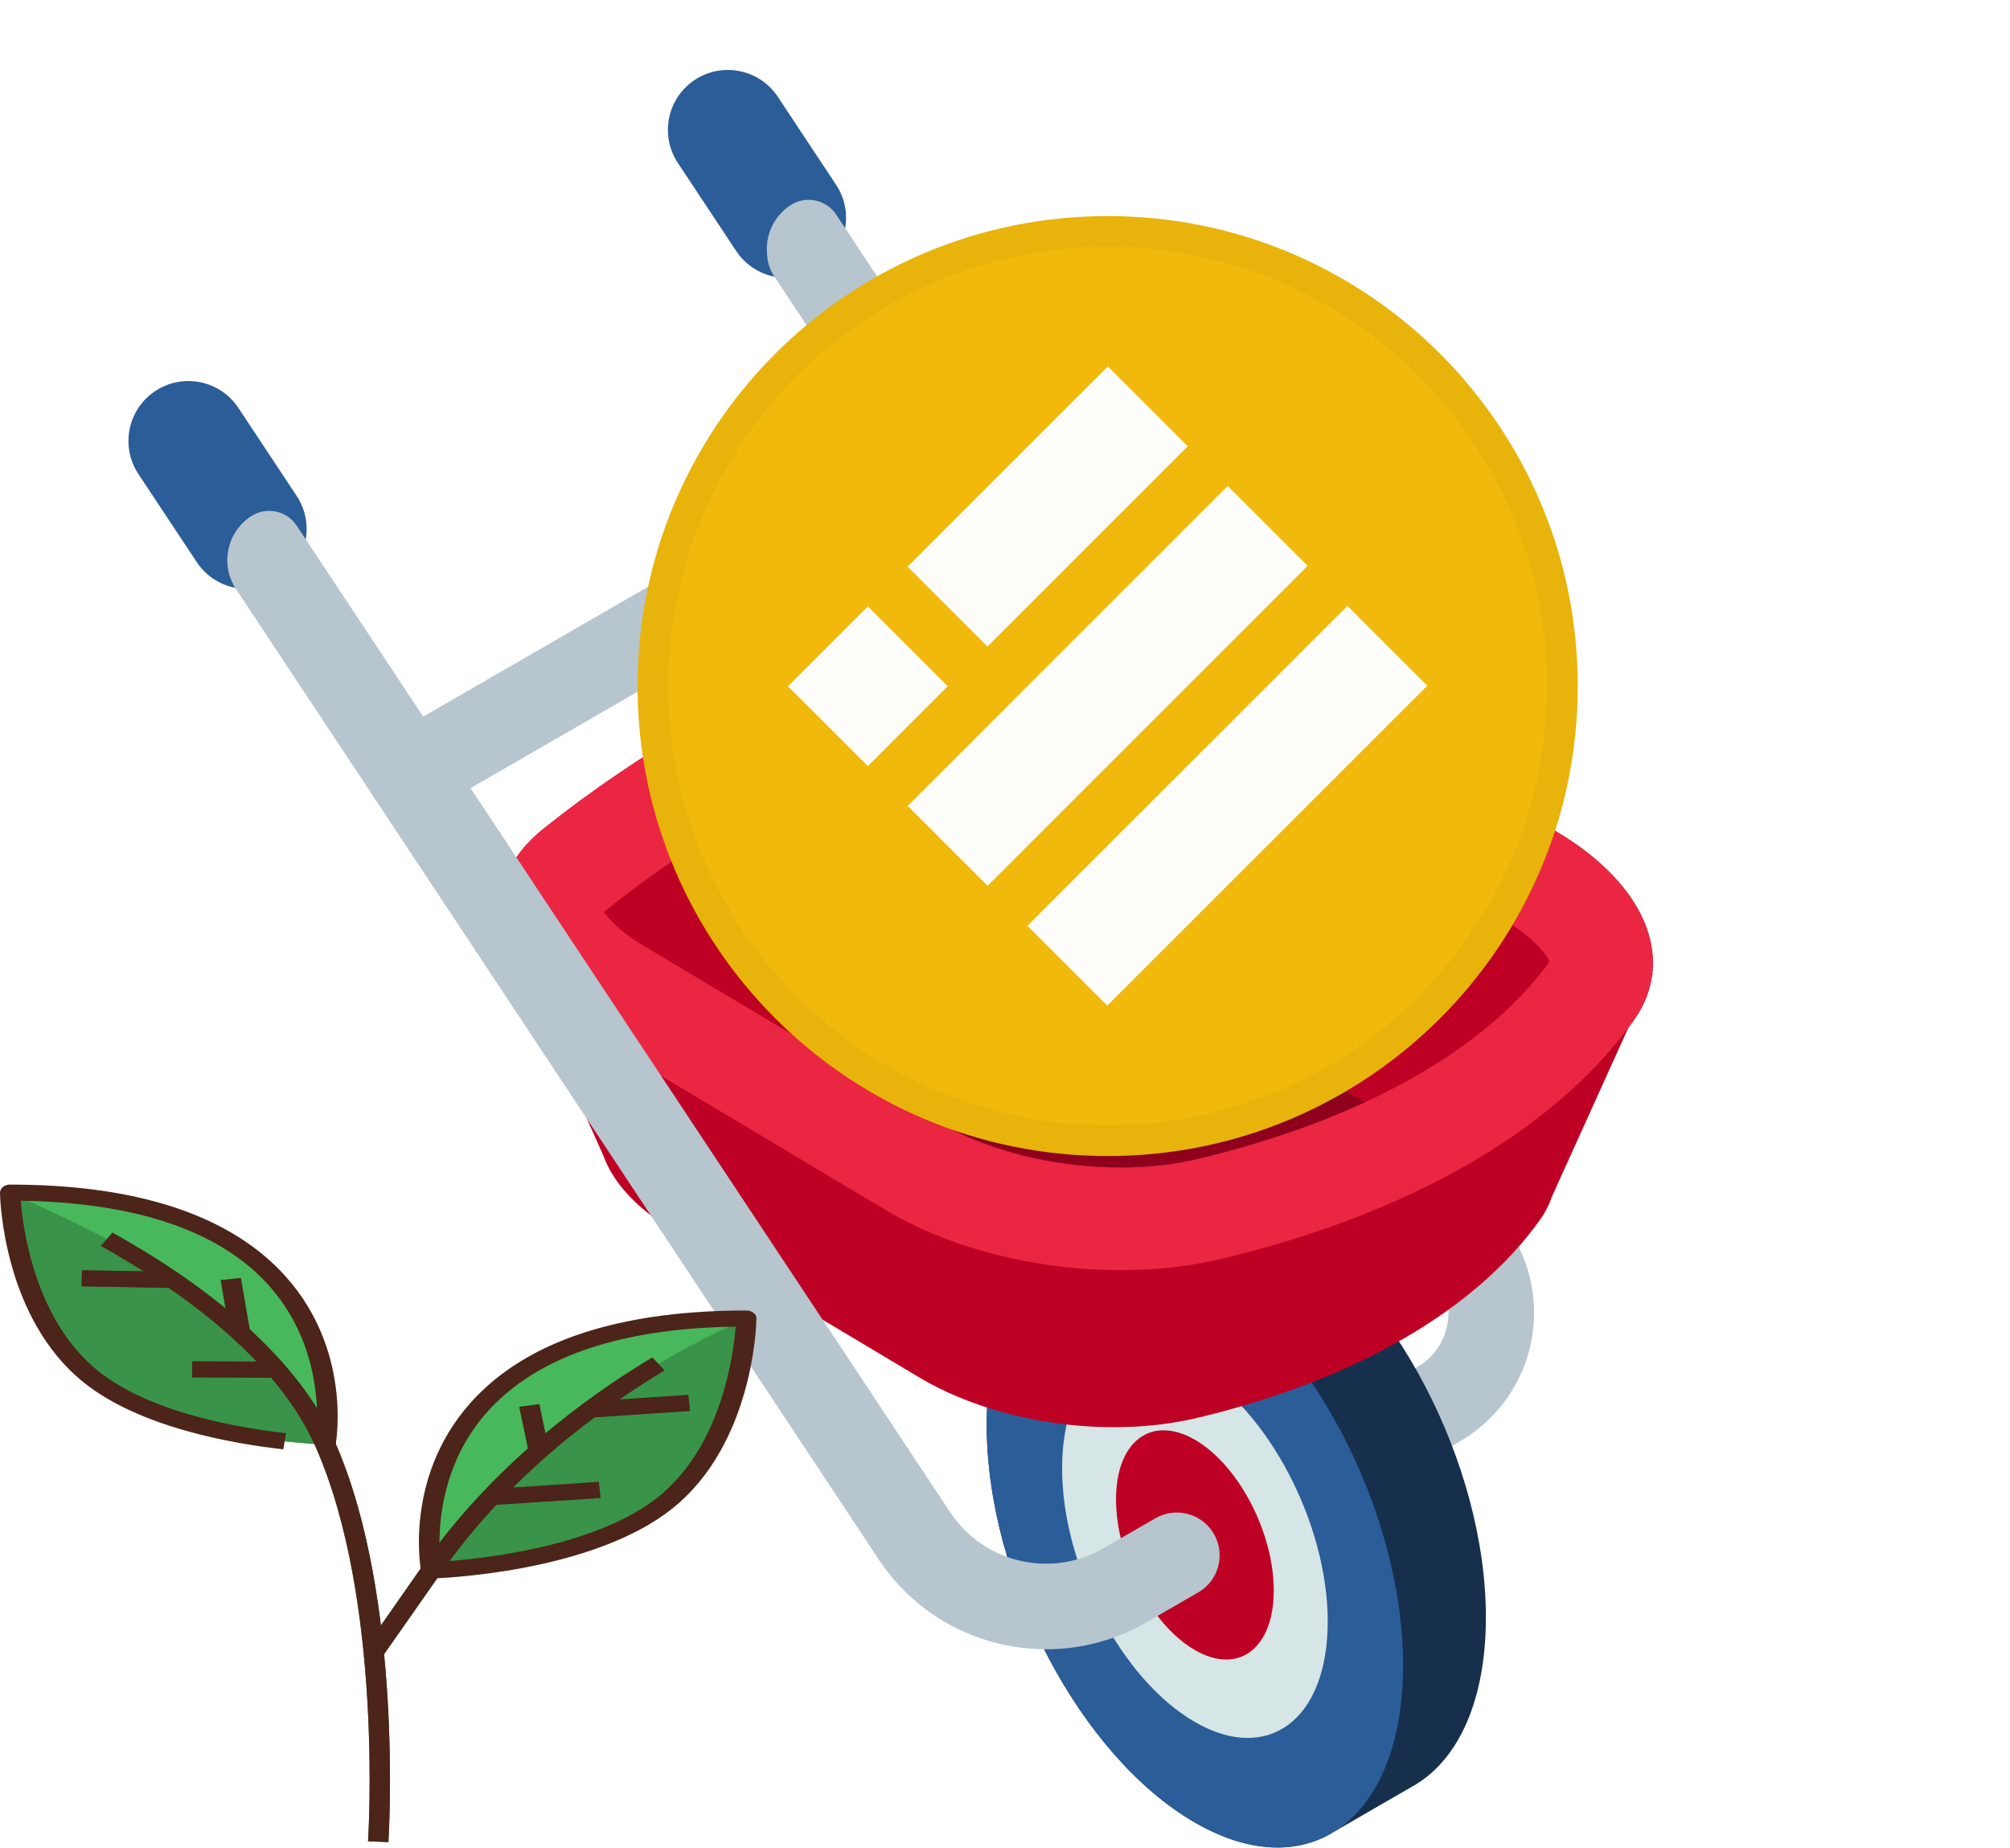
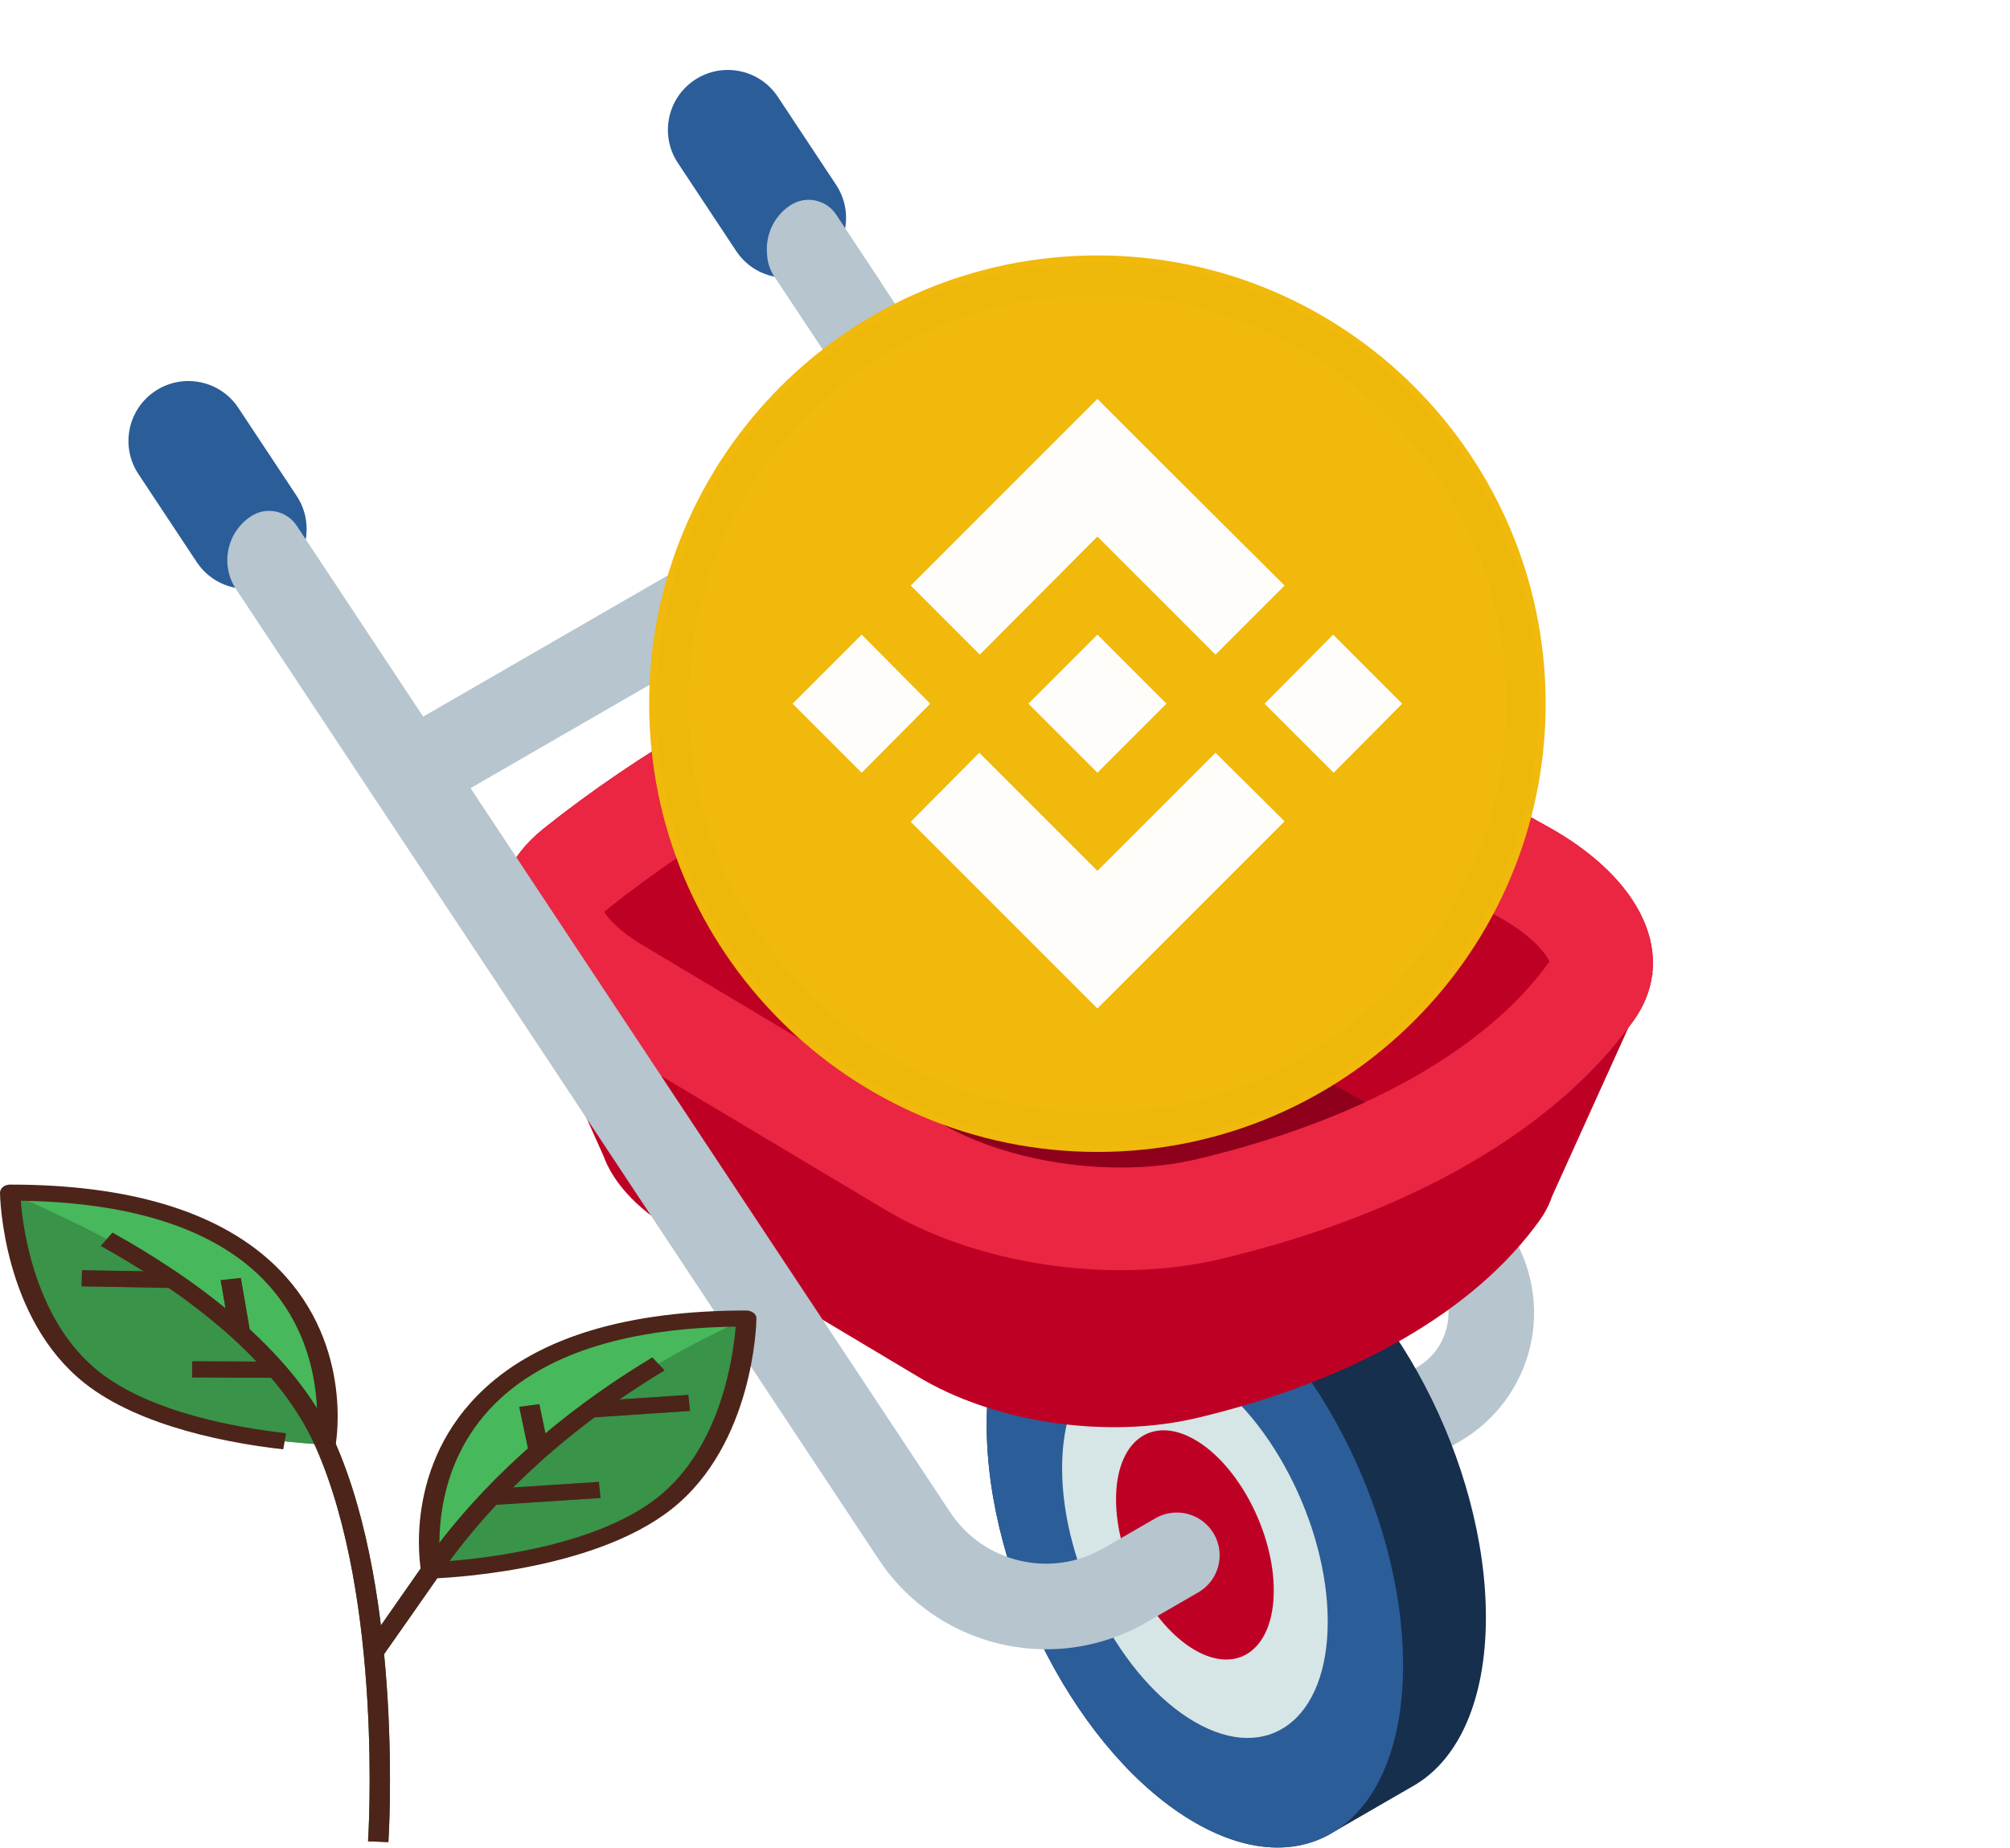
<svg xmlns="http://www.w3.org/2000/svg" width="186" height="171" viewBox="0 0 186 171" fill="none">
  <g clip-path="url(#clip0)">
    <path d="M72.752 25.716C70.953 25.716 69.19 24.843 68.124 23.232L62.729 15.085C61.037 12.531 61.736 9.089 64.29 7.397C66.844 5.706 70.285 6.405 71.976 8.959L77.37 17.105C79.061 19.659 78.364 23.101 75.81 24.793C74.868 25.417 73.803 25.716 72.752 25.716Z" fill="#2B5D99" />
    <path d="M139.67 113.896L81.588 26.243L81.598 26.237L77.379 19.865C76.444 18.454 74.542 18.068 73.132 19.003C71.568 20.038 70.802 21.823 70.986 23.57C71.019 24.26 71.227 24.95 71.637 25.569L133.068 118.274C133.967 119.63 134.257 121.249 133.884 122.833C133.511 124.417 132.531 125.738 131.122 126.551L110.27 138.594C108.375 139.687 107.726 142.111 108.819 144.006C109.553 145.277 110.885 145.987 112.254 145.987C112.925 145.987 113.607 145.816 114.23 145.456L135.083 133.413C138.356 131.523 140.731 128.328 141.595 124.647C142.461 120.966 141.76 117.048 139.67 113.896Z" fill="#B6C5CE" />
    <path d="M22.833 54.508C21.035 54.508 19.272 53.636 18.204 52.024L12.809 43.878C11.118 41.323 11.818 37.882 14.37 36.19C16.925 34.499 20.366 35.198 22.056 37.751L27.451 45.897C29.143 48.452 28.444 51.894 25.89 53.586C24.948 54.21 23.885 54.508 22.833 54.508Z" fill="#2B5D99" />
    <path d="M137.501 149.686C137.501 135.496 128.875 119.009 118.235 112.865C113.234 109.977 108.679 109.888 105.254 112.077V112.075L97.673 116.456L97.676 116.458C93.765 118.901 91.306 124.29 91.306 131.867C91.306 146.057 99.931 162.542 110.571 168.688C115.245 171.385 119.528 171.64 122.863 169.876L122.862 169.878L131.07 165.133H131.063C135.013 162.708 137.501 157.304 137.501 149.686Z" fill="#162F4D" />
    <path d="M129.838 154.12C129.838 168.31 121.213 174.832 110.572 168.688C99.932 162.542 91.306 146.057 91.306 131.867C91.306 117.676 99.932 111.153 110.572 117.299C121.213 123.443 129.838 139.928 129.838 154.12Z" fill="#2B5D99" />
    <path d="M122.865 150.09C122.865 159.144 117.362 163.305 110.574 159.385C103.785 155.465 98.283 144.947 98.283 135.895C98.283 126.842 103.786 122.681 110.574 126.601C117.362 130.521 122.865 141.037 122.865 150.09Z" fill="#D6E5E5" />
    <path d="M117.871 147.208C117.871 152.583 114.605 155.055 110.574 152.726C106.543 150.399 103.275 144.154 103.275 138.778C103.275 133.402 106.543 130.932 110.574 133.259C114.605 135.587 117.871 141.832 117.871 147.208Z" fill="#BF0025" />
    <path d="M152.958 90.093L152.899 90.09C153.445 85.274 149.902 80.146 143.023 76.399L114.726 60.601C105.172 55.399 91.449 54.418 82.199 58.275C69.909 63.403 59.172 69.604 50.293 76.702C47.015 79.322 45.759 82.565 46.39 85.84H46.389L46.39 85.841C46.667 87.28 47.31 88.725 48.305 90.125L55.821 106.932C56.692 109.36 58.805 111.755 62.085 113.764L84.801 127.333C91.867 131.66 102.352 133.239 110.76 131.242C125.294 127.787 136.523 121.303 142.504 112.909C142.924 112.32 143.25 111.714 143.49 111.096L143.493 111.089C143.532 110.986 143.567 110.882 143.602 110.779L150.687 95.116C150.851 94.897 151.015 94.677 151.173 94.456C152.125 93.122 152.682 91.713 152.876 90.273L152.958 90.093Z" fill="#BF0025" />
    <path d="M50.293 76.702C43.612 82.043 45.311 89.967 54.32 95.484L81.677 111.826C90.188 117.039 102.815 118.939 112.941 116.534C130.446 112.374 143.971 104.564 151.173 94.455C155.34 88.608 152.047 81.315 143.023 76.399L114.724 60.601C105.172 55.399 91.448 54.418 82.199 58.275C69.909 63.403 59.172 69.604 50.293 76.702Z" fill="#EA2642" />
    <path d="M95.215 65.438C100.606 65.438 106.043 66.712 110.142 68.932L138.39 84.704L138.478 84.752C141.86 86.593 143.094 88.335 143.388 88.998C137.523 97.181 125.935 103.673 110.747 107.282C108.586 107.795 106.215 108.055 103.699 108.055C97.456 108.055 91.08 106.433 86.643 103.716L86.598 103.688L86.553 103.662L59.246 87.35C57.251 86.122 56.287 85.014 55.909 84.41C55.992 84.33 56.099 84.236 56.23 84.13C64.416 77.584 74.385 71.839 85.86 67.053C88.358 66.011 91.679 65.438 95.215 65.438Z" fill="#BF0025" />
    <path d="M86.598 103.689L86.643 103.716C91.079 106.433 97.455 108.055 103.699 108.055C106.215 108.055 108.585 107.795 110.746 107.282C116.494 105.916 121.724 104.137 126.326 102.01L110.141 92.975C106.043 90.753 100.605 89.48 95.214 89.48C91.679 89.48 88.357 90.054 85.86 91.094C81.869 92.76 78.066 94.543 74.45 96.433L86.553 103.662L86.598 103.689Z" fill="#8F001C" />
    <path d="M112.332 141.978C111.238 140.082 108.816 139.433 106.921 140.527L102.102 143.31C97.248 146.114 91.022 144.646 87.928 139.974L31.677 55.029L27.458 48.658C26.523 47.247 24.622 46.86 23.212 47.795C20.974 49.277 20.362 52.293 21.844 54.53L25.073 59.405L81.323 144.35C84.872 149.71 90.78 152.652 96.819 152.652C99.971 152.652 103.159 151.85 106.063 150.173L110.883 147.39C112.777 146.296 113.427 143.872 112.332 141.978Z" fill="#B6C5CE" />
    <path d="M37.918 75.586C36.549 75.586 35.218 74.876 34.485 73.604C33.391 71.71 34.039 69.286 35.934 68.192L85.832 39.377C87.727 38.282 90.151 38.932 91.244 40.826C92.338 42.722 91.689 45.146 89.794 46.239L39.896 75.055C39.272 75.415 38.591 75.586 37.918 75.586Z" fill="#B6C5CE" />
+     <path d="M101.551 106.62C124.459 106.62 143.03 88.045 143.03 65.131C143.03 42.218 124.459 23.642 101.551 23.642C78.643 23.642 60.072 42.218 60.072 65.131C60.072 88.045 78.643 106.62 101.551 106.62Z" fill="#F0B90B" />
+     <path d="M86.084 65.131L79.737 71.524L73.347 65.131L79.737 58.739L86.084 65.131ZM101.552 49.659L112.483 60.592L118.873 54.2L107.944 43.311L101.552 36.919L84.276 54.198L90.666 60.59L101.552 49.659ZM123.367 58.739L117.021 65.131L123.412 71.524L129.758 65.131L123.367 58.739ZM101.552 80.604L90.623 69.671L84.277 76.063L101.552 93.344L118.872 76.02L112.481 69.672L101.552 80.604ZM101.552 71.524L107.943 65.131L101.552 58.739L95.162 65.131L101.552 71.524Z" fill="#FFFDFA" />
    <g style="mix-blend-mode:multiply" opacity="0.1">
      <g style="mix-blend-mode:multiply" opacity="0.1">
-         <g style="mix-blend-mode:multiply" opacity="0.1">
-           <path d="M101.551 104.474C123.274 104.474 140.884 86.86 140.884 65.131C140.884 43.403 123.274 25.788 101.551 25.788C79.828 25.788 62.218 43.403 62.218 65.131C62.218 86.86 79.828 104.474 101.551 104.474Z" stroke="#191326" stroke-width="3" />
-         </g>
-       </g>
-     </g>
-     <g style="mix-blend-mode:multiply" opacity="0.2">
-       <g style="mix-blend-mode:multiply" opacity="0.2">
-         <g style="mix-blend-mode:multiply" opacity="0.2">
-           <g style="mix-blend-mode:multiply" opacity="0.2">
-             <path fill-rule="evenodd" clip-rule="evenodd" d="M101.5 104.163C123.958 104.163 142.163 85.958 142.163 63.5C142.163 41.042 123.958 22.837 101.5 22.837C79.042 22.837 60.837 41.042 60.837 63.5C60.837 85.958 79.042 104.163 101.5 104.163ZM101.5 107C125.524 107 145 87.524 145 63.5C145 39.476 125.524 20 101.5 20C77.476 20 58 39.476 58 63.5C58 87.524 77.476 107 101.5 107Z" fill="#191326" />
-           </g>
-         </g>
-       </g>
-     </g>
-     <path d="M102.5 107C126.524 107 146 87.524 146 63.5C146 39.476 126.524 20 102.5 20C78.476 20 59 39.476 59 63.5C59 87.524 78.476 107 102.5 107Z" fill="#F0B90B" />
-     <path fill-rule="evenodd" clip-rule="evenodd" d="M83.987 52.451L102.518 33.92L109.907 41.309L91.376 59.84L83.987 52.451ZM84 74.595L113.615 44.981L121.004 52.37L91.389 81.984L84 74.595ZM124.69 56.077L95.076 85.691L102.465 93.08L132.079 63.465L124.69 56.076V56.077ZM72.92 63.515L80.309 56.126L87.698 63.515L80.309 70.904L72.92 63.515Z" fill="#FFFDFA" />
-     <g style="mix-blend-mode:multiply" opacity="0.2">
-       <g style="mix-blend-mode:multiply" opacity="0.2">
-         <path d="M102.5 105.582C125.741 105.582 144.582 86.741 144.582 63.5C144.582 40.259 125.741 21.418 102.5 21.418C79.259 21.418 60.418 40.259 60.418 63.5C60.418 86.741 79.259 105.582 102.5 105.582Z" stroke="#191326" stroke-width="2.837" />
+         <path d="M101.551 104.474C123.274 104.474 140.884 86.86 140.884 65.131C140.884 43.403 123.274 25.788 101.551 25.788C79.828 25.788 62.218 43.403 62.218 65.131C62.218 86.86 79.828 104.474 101.551 104.474Z" stroke="#191326" stroke-width="3" />
      </g>
    </g>
    <path d="M39.891 145.353C39.891 145.353 35.563 122.043 69.057 122.043C69.057 122.043 68.869 133.28 61.53 139.122C54.192 144.964 39.891 145.353 39.891 145.353Z" fill="#47B85B" />
    <path d="M69.057 122.043C69.057 122.043 68.868 133.295 61.53 139.122C54.191 144.95 39.891 145.353 39.891 145.353C46.232 136.223 54.775 130.008 60.928 126.242C64.541 124.031 69.057 122.043 69.057 122.043Z" fill="#399349" />
    <path d="M30.107 133.699C30.107 133.699 34.434 110.389 0.941 110.389C0.941 110.389 1.129 121.625 8.468 127.468C15.806 133.31 30.107 133.699 30.107 133.699Z" fill="#47B85B" />
    <path d="M30.107 133.699C30.107 133.699 15.787 133.295 8.468 127.468C1.129 121.64 0.941 110.389 0.941 110.389C0.941 110.389 7.339 113.273 9.879 114.692C16.973 118.682 26.362 125.212 30.107 133.699Z" fill="#399349" />
    <path d="M35.94 170.5L34.058 170.425C34.077 170.201 35.488 148.147 29.222 133.952C25.572 125.659 16.389 119.249 9.333 115.32L10.406 114.094C17.688 118.144 27.171 124.793 30.991 133.459C37.388 147.923 35.959 170.276 35.94 170.5Z" fill="#2B6E37" />
    <path d="M7.59 117.565L16.001 117.718L15.958 119.213L7.547 119.059L7.59 117.565Z" fill="#2B6E37" />
    <path d="M22.284 118.286L23.142 123.247L21.277 123.45L20.42 118.489L22.284 118.286Z" fill="#2B6E37" />
    <path d="M17.789 125.999L25.598 126.031L25.588 127.524L17.78 127.494L17.789 125.999Z" fill="#2B6E37" />
    <path d="M35.413 153.287L33.776 152.554C35.431 150.194 37.2 147.653 39.063 144.979C45.536 135.685 54.211 129.335 60.364 125.644L61.493 126.84C55.49 130.44 47.023 136.641 40.719 145.711C38.856 148.386 37.069 150.926 35.413 153.287Z" fill="#2B6E37" />
    <path d="M63.695 129.105L63.853 130.594L54.717 131.205L54.559 129.716L63.695 129.105Z" fill="#2B6E37" />
    <path d="M49.907 129.969L50.78 134.139L48.925 134.384L48.051 130.215L49.907 129.969Z" fill="#2B6E37" />
    <path d="M55.415 137.16L55.569 138.649L45.514 139.306L45.359 137.816L55.415 137.16Z" fill="#2B6E37" />
    <path d="M26.211 134.146C21.564 133.624 13.002 132.144 7.79 127.99C0.282 122.014 0 110.867 0 110.404C0 110.21 0.094 110.015 0.263 109.866C0.433 109.716 0.696 109.642 0.941 109.642C11.817 109.642 19.945 112.062 25.12 116.814C32.778 123.866 31.122 133.399 31.047 133.803L29.184 133.579L30.106 133.683L29.184 133.579C29.203 133.489 30.784 124.3 23.69 117.77C19.042 113.512 11.723 111.285 1.919 111.136C2.126 113.721 3.236 122.238 9.126 126.929C13.943 130.77 22.072 132.159 26.475 132.652L26.211 134.146Z" fill="#4D2419" />
    <path d="M39.891 146.1C39.421 146.1 39.025 145.831 38.969 145.457C38.894 145.054 37.219 135.521 44.896 128.468C50.052 123.717 58.181 121.296 69.057 121.296C69.301 121.296 69.546 121.371 69.734 121.52C69.922 121.67 70.016 121.849 69.998 122.058C69.998 122.536 69.715 133.668 62.189 139.645C54.681 145.622 40.512 146.085 39.91 146.1H39.891ZM68.078 122.79C58.275 122.925 50.974 125.166 46.327 129.424C40.343 134.908 40.531 142.289 40.738 144.546C43.918 144.352 54.907 143.32 60.872 138.584C66.761 133.907 67.871 125.39 68.078 122.79Z" fill="#4D2419" />
    <path d="M35.94 170.5L34.058 170.425C34.077 170.201 35.488 148.147 29.222 133.952C25.572 125.659 16.389 119.249 9.333 115.32L10.406 114.094C17.688 118.144 27.171 124.793 30.991 133.459C37.388 147.923 35.959 170.276 35.94 170.5Z" fill="#4D2419" />
    <path d="M7.59 117.565L16.001 117.718L15.958 119.213L7.547 119.059L7.59 117.565Z" fill="#4D2419" />
    <path d="M22.284 118.286L23.142 123.247L21.277 123.45L20.42 118.489L22.284 118.286Z" fill="#4D2419" />
    <path d="M17.789 125.999L25.598 126.031L25.588 127.524L17.78 127.494L17.789 125.999Z" fill="#4D2419" />
    <path d="M35.413 153.287L33.776 152.554C35.431 150.194 37.2 147.653 39.063 144.979C45.536 135.685 54.211 129.335 60.364 125.644L61.493 126.84C55.49 130.44 47.023 136.641 40.719 145.711C38.856 148.386 37.069 150.926 35.413 153.287Z" fill="#4D2419" />
    <path d="M63.695 129.105L63.853 130.594L54.717 131.205L54.559 129.716L63.695 129.105Z" fill="#4D2419" />
    <path d="M49.907 129.969L50.78 134.139L48.925 134.384L48.051 130.215L49.907 129.969Z" fill="#4D2419" />
    <path d="M55.415 137.16L55.569 138.649L45.514 139.306L45.359 137.816L55.415 137.16Z" fill="#4D2419" />
  </g>
</svg>
